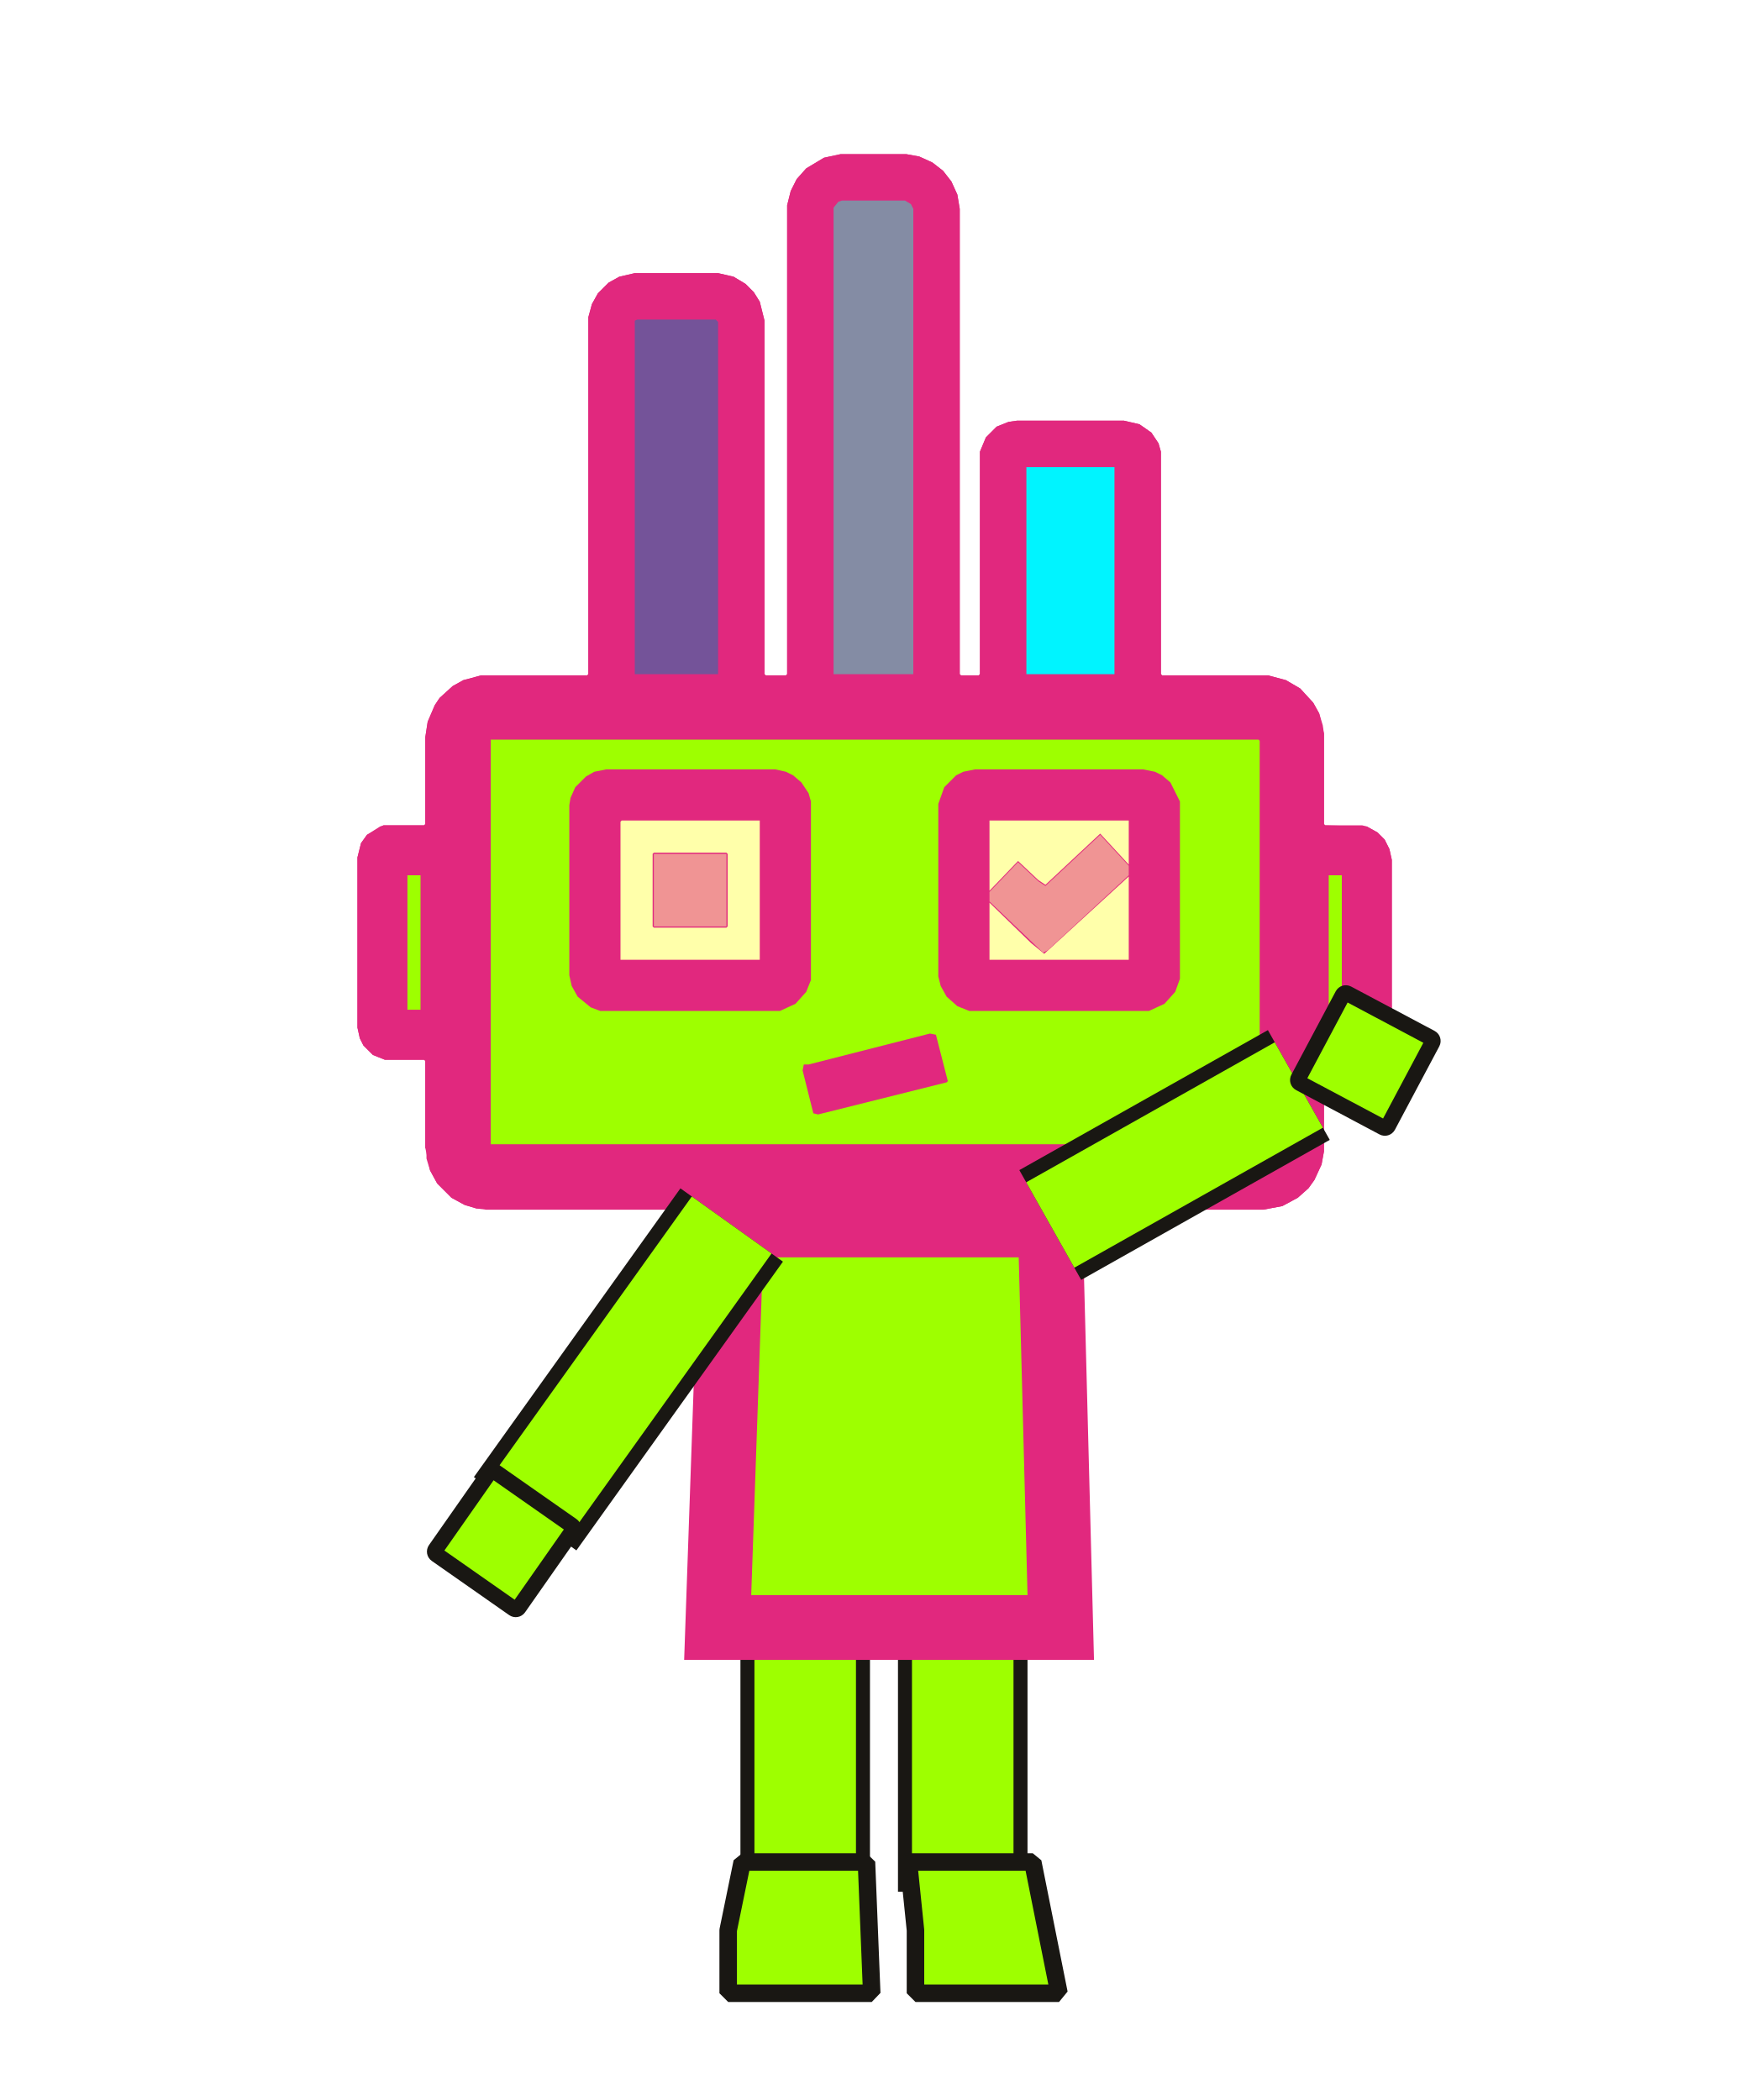
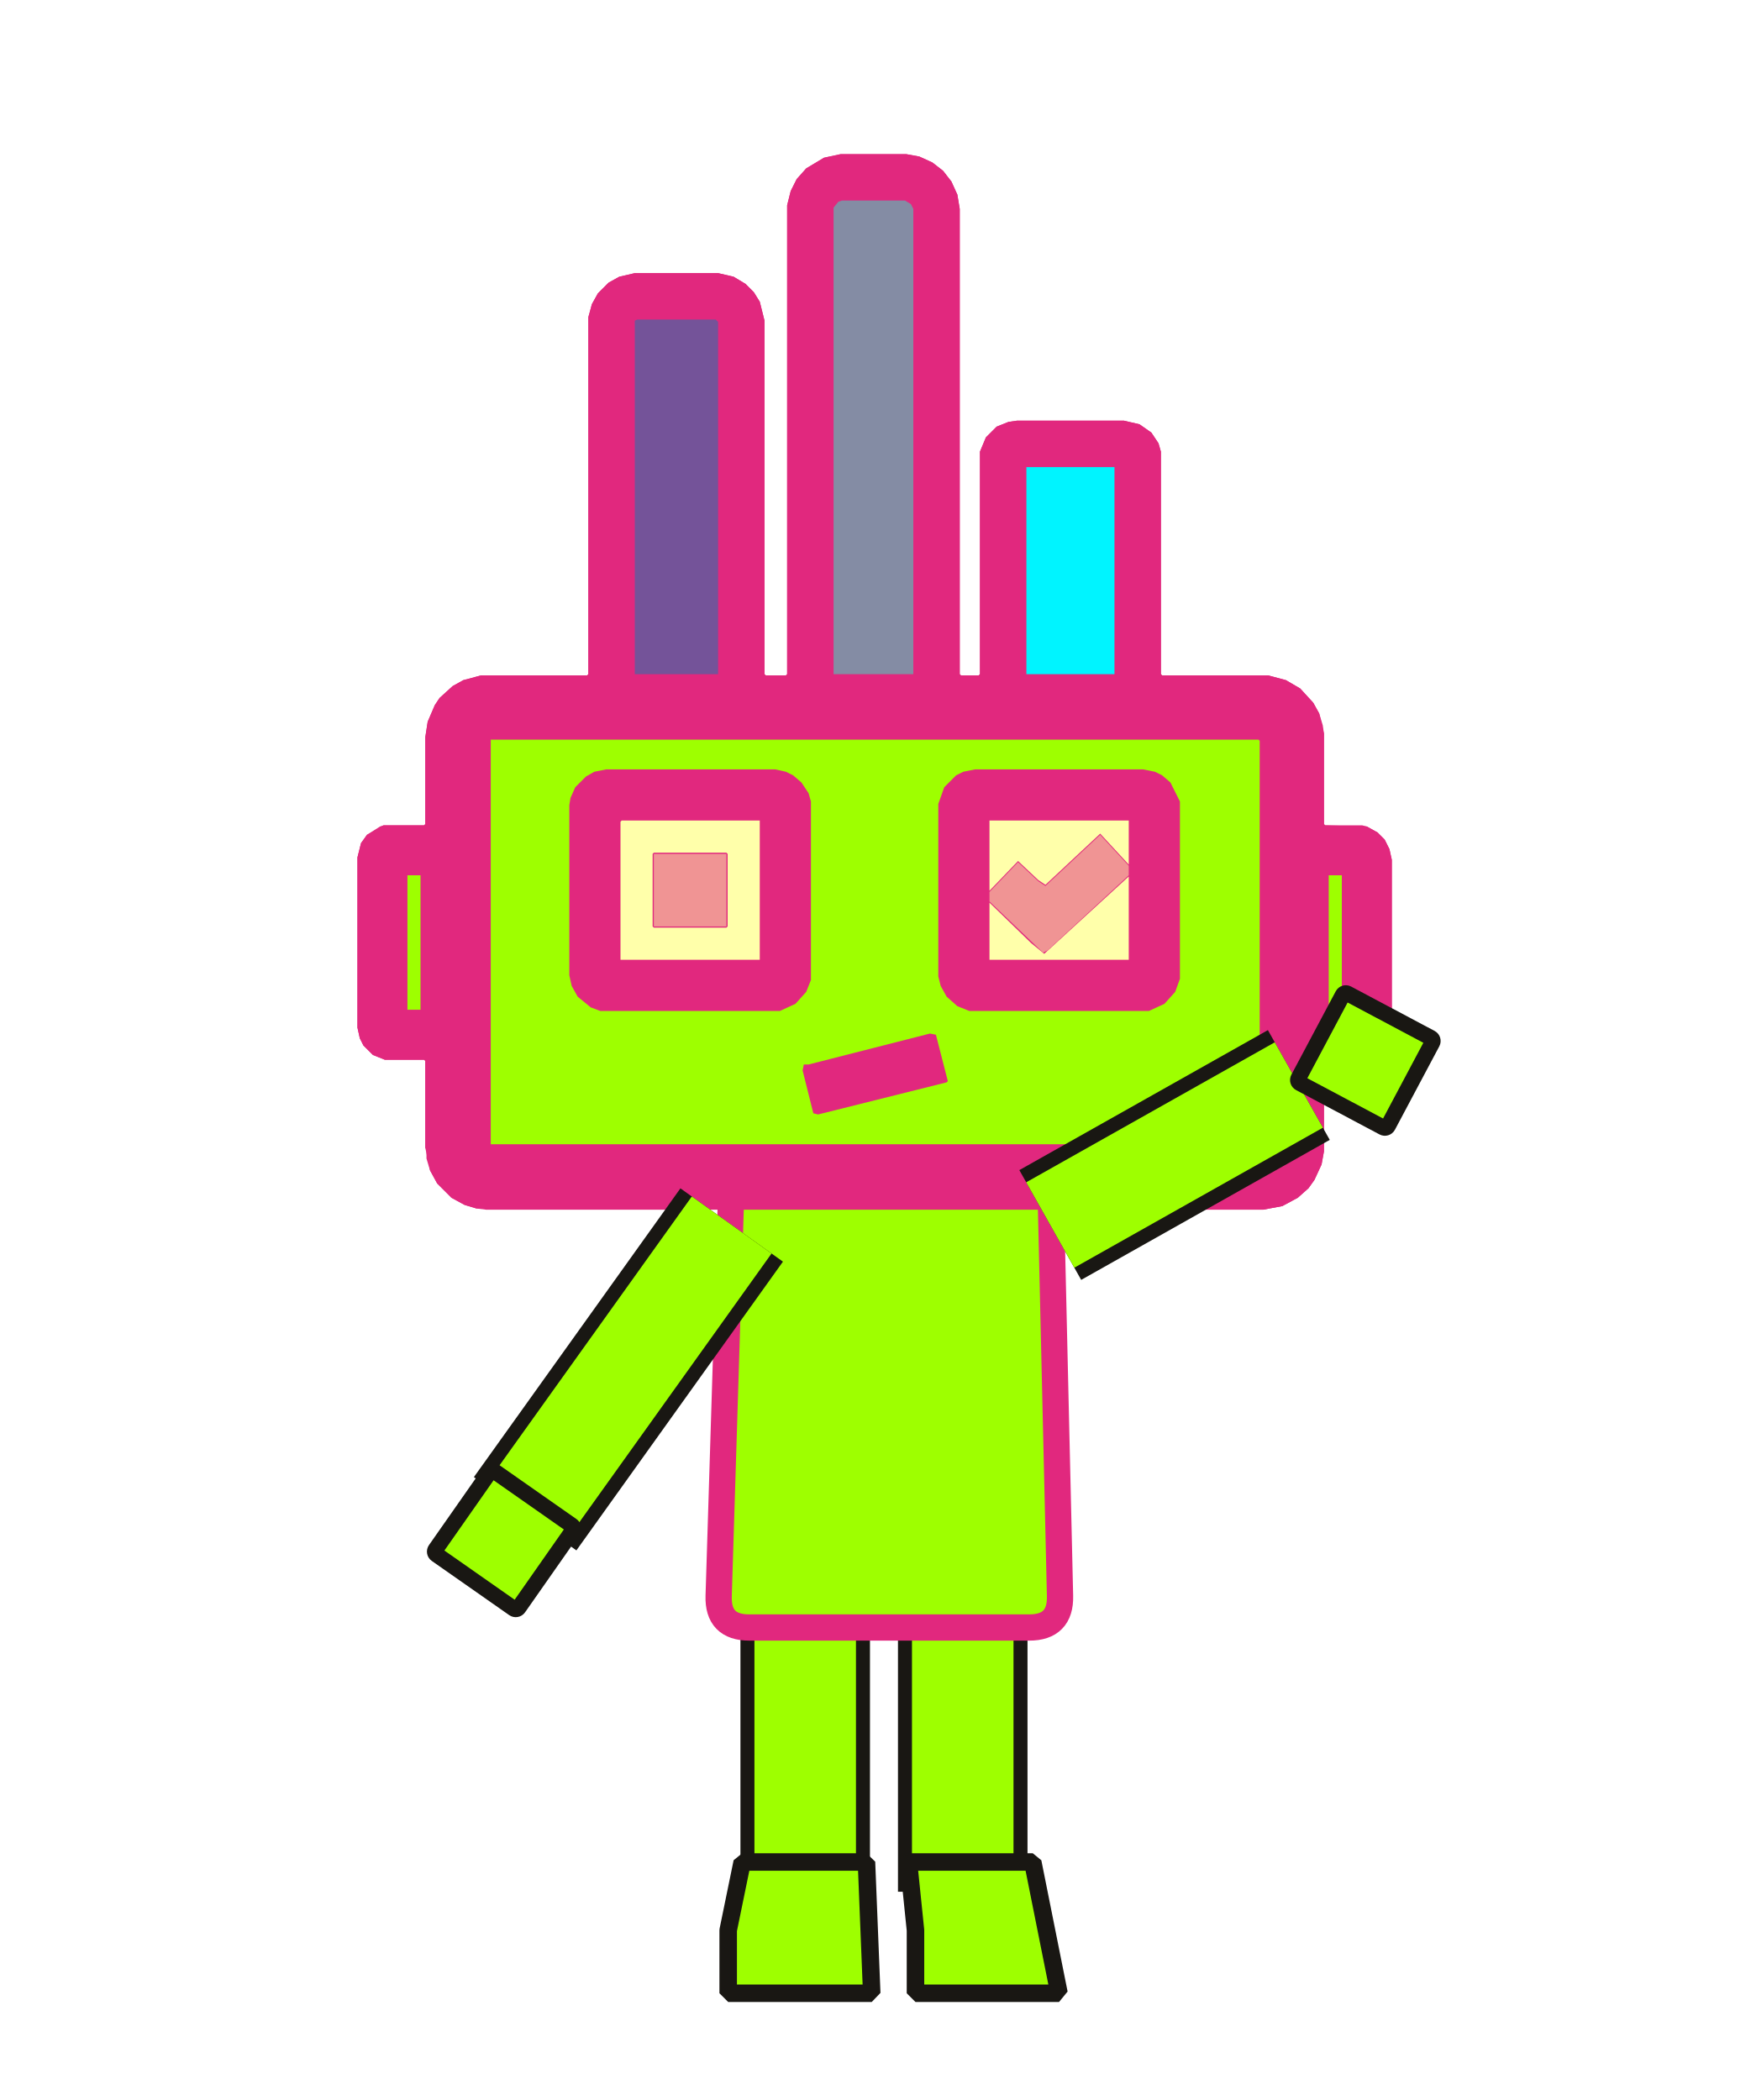
<svg xmlns="http://www.w3.org/2000/svg" width="1000" height="1200" viewBox="0 0 1000 1200" role="img" aria-label="Subo Wave / greet">
  <g id="character">
    <g id="legs-and-feet">
      <g id="leg-left" data-core-width="58">
        <path d="M 460.00,923.00 L 460.00,1081.00" fill="none" stroke="#191713" stroke-width="74" stroke-linecap="butt" stroke-linejoin="bevel" />
        <path d="M 460.00,923.00 L 460.00,1081.00" fill="none" stroke="#9EFF00" stroke-width="58" stroke-linecap="butt" stroke-linejoin="bevel" />
      </g>
      <g id="leg-right" data-core-width="58">
        <path d="M 550.00,923.00 L 550.00,1081.00" fill="none" stroke="#191713" stroke-width="74" stroke-linecap="butt" stroke-linejoin="bevel" />
        <path d="M 550.00,923.00 L 550.00,1081.00" fill="none" stroke="#9EFF00" stroke-width="58" stroke-linecap="butt" stroke-linejoin="bevel" />
      </g>
      <path id="boot-left" d="M424,1064 L495,1064 L498,1139 L416,1139 L416,1103 Z" fill="#9EFF00" stroke="#191713" stroke-width="10" stroke-linejoin="bevel" />
      <path id="boot-right" d="M519,1064 L590,1064 L605,1139 L523,1139 L523,1103 Z" fill="#9EFF00" stroke="#191713" stroke-width="10" stroke-linejoin="bevel" />
    </g>
    <g id="torso" data-shoulder-left="418.00,700.00" data-shoulder-right="600.00,700.00">
-       <path d="M418,700 L600,700 L606,930 L410,930 Z" fill="#9EFF00" stroke="#E1287E" stroke-width="37" stroke-linejoin="miter" />
+       <path d="M 417.44,689.99 Q 418.00,672.00 436.00,672.00 L 582.00,672.00 Q 600.00,672.00 600.42,690.00 L 605.58,912.00 Q 606.00,930.00 588.00,930.00 L 428.00,930.00 Q 410.00,930.00 410.56,912.01 Z" fill="#9EFF00" stroke="#E1287E" stroke-width="15" stroke-linejoin="round" />
    </g>
    <g id="head-placement" transform="translate(160 50) scale(0.68) rotate(0.0 500 500)">
      <g id="subo-head-locked" data-source="logo_2d_authoritative.png" data-head-lock="v1.0">
        <path id="outer-ink" d="M457,59 L442,68 L434,77 L429,87 L426,99 L426,493 L425,494 L408,494 L407,493 L407,196 L403,180 L398,172 L391,165 L381,159 L368,156 L298,156 L285,159 L276,164 L267,173 L262,182 L259,193 L259,493 L258,494 L169,494 L154,498 L145,503 L134,513 L130,519 L124,533 L122,546 L122,619 L121,620 L87,620 L84,621 L73,628 L68,635 L65,647 L65,790 L67,799 L70,805 L78,813 L88,817 L121,817 L122,818 L122,891 L123,892 L123,900 L126,910 L132,921 L144,933 L155,939 L165,942 L172,942 L173,943 L826,943 L842,940 L855,933 L864,925 L869,918 L875,905 L877,894 L877,818 L878,817 L909,817 L915,815 L927,806 L933,794 L934,787 L934,649 L932,640 L928,632 L922,626 L913,621 L909,620 L878,620 L877,619 L877,543 L876,536 L873,526 L868,517 L857,505 L845,498 L830,494 L741,494 L740,493 L740,306 L738,299 L732,290 L722,283 L709,280 L619,280 L612,281 L602,285 L593,294 L588,306 L588,493 L587,494 L572,494 L571,493 L571,102 L569,90 L564,79 L557,70 L548,63 L537,58 L526,56 L471,56Z" fill="#E1287E" />
        <path id="logo-magenta" d="M457,59 L442,68 L434,77 L429,87 L426,99 L426,493 L425,494 L408,494 L407,493 L407,196 L403,180 L398,172 L391,165 L381,159 L368,156 L298,156 L285,159 L276,164 L267,173 L262,182 L259,193 L259,493 L258,494 L169,494 L154,498 L145,503 L134,513 L130,519 L124,533 L122,546 L122,619 L121,620 L87,620 L73,628 L68,635 L65,647 L65,790 L67,799 L70,805 L78,813 L88,817 L121,817 L122,818 L122,891 L126,910 L132,921 L144,933 L155,939 L165,942 L173,943 L826,943 L842,940 L855,933 L864,925 L869,918 L875,905 L877,894 L877,818 L878,817 L909,817 L915,815 L927,806 L933,794 L934,787 L934,649 L932,640 L928,632 L922,626 L913,621 L878,620 L877,619 L877,543 L873,526 L868,517 L857,505 L845,498 L830,494 L741,494 L740,493 L740,306 L738,299 L732,290 L722,283 L709,280 L619,280 L612,281 L602,285 L593,294 L588,306 L588,493 L587,494 L572,494 L571,493 L571,102 L569,90 L564,79 L557,70 L548,63 L537,58 L526,56 L471,56Z M881,660 L892,660 L893,661 L893,775 L891,777 L881,777 L880,776 L880,661Z M107,660 L118,660 L119,661 L119,776 L118,777 L108,777 L106,775 L106,661Z M175,548 L176,547 L823,547 L824,548 L824,889 L823,890 L177,890 L175,888Z M550,796 L445,822 L441,822 L440,825 L449,862 L559,835Z M567,580 L557,592 L554,605 L554,744 L556,755 L563,766 L568,770 L581,775 L728,775 L736,773 L744,768 L750,761 L755,747 L755,603 L754,597 L750,588 L742,580 L731,575 L579,575Z M595,616 L596,615 L713,615 L714,616 L714,734 L713,735 L596,735 L595,734Z M256,581 L250,587 L246,595 L244,606 L244,744 L247,757 L253,766 L258,770 L271,775 L418,775 L426,773 L434,768 L440,761 L445,747 L445,602 L440,588 L432,580 L421,575 L269,575Z M285,616 L286,615 L403,615 L404,616 L404,734 L403,735 L286,735 L285,734Z M626,318 L702,318 L703,319 L703,493 L702,494 L626,494 L625,493 L625,319Z M300,194 L366,194 L369,197 L369,493 L368,494 L298,494 L297,493 L297,196Z M471,94 L525,94 L528,95 L532,99 L533,102 L533,493 L532,494 L465,494 L464,493 L464,101Z" fill="#E1287E" fill-rule="evenodd" />
        <path id="logo-lime" d="M881,662 L881,775 L892,775 L892,662Z M107,662 L107,775 L118,775 L118,662Z M177,548 L177,888 L823,888 L823,549 L822,548Z M551,796 L561,835 L560,836 L452,863 L448,862 L439,826 L440,821 L444,821 L546,795Z M568,578 L574,575 L584,573 L725,573 L735,575 L741,578 L748,584 L756,600 L756,749 L752,760 L743,770 L730,776 L579,776 L569,772 L560,764 L555,755 L553,747 L553,602 L558,588Z M257,579 L264,575 L274,573 L416,573 L425,575 L431,578 L438,584 L444,593 L446,600 L446,750 L442,760 L433,770 L420,776 L269,776 L261,773 L250,764 L245,755 L243,746 L243,603 L244,597 L248,588Z" fill="#9EFF00" fill-rule="evenodd" />
        <path id="logo-gray" d="M472,95 L469,96 L465,101 L465,493 L532,493 L532,102 L530,98 L525,95Z" fill="#848CA4" fill-rule="evenodd" />
        <path id="logo-purple" d="M300,195 L298,196 L298,493 L368,493 L368,197 L366,195Z" fill="#745399" fill-rule="evenodd" />
        <path id="logo-cream" d="M713,663 L642,728 L631,719 L596,685 L596,733 L713,733Z M596,616 L596,675 L620,650 L637,666 L643,670 L689,627 L713,653 L713,616Z M287,616 L286,617 L286,733 L403,733 L403,616Z M313,644 L314,643 L375,643 L376,644 L376,705 L375,706 L314,706 L313,705Z" fill="#FFFFAA" fill-rule="evenodd" />
        <path id="logo-cyan" d="M627,319 L627,493 L701,493 L701,319Z" fill="#00F4FF" fill-rule="evenodd" />
        <path id="logo-salmon" d="M314,644 L314,705 L375,705 L375,644Z M689,628 L643,671 L637,667 L620,651 L596,676 L596,684 L641,727 L645,725 L713,662 L713,654Z" fill="#F09494" fill-rule="evenodd" />
      </g>
    </g>
    <g id="arms-front">
      <g id="arm-left" data-core-width="56">
        <path d="M 418.00,700.00 L 300.00,865.00" fill="none" stroke="#191713" stroke-width="72" stroke-linecap="butt" stroke-linejoin="bevel" />
        <path d="M 418.00,700.00 L 300.00,865.00" fill="none" stroke="#9EFF00" stroke-width="56" stroke-linecap="butt" stroke-linejoin="bevel" />
      </g>
      <g id="arm-right" data-core-width="56">
        <path d="M 600.00,700.00 L 742.00,620.00" fill="none" stroke="#191713" stroke-width="72" stroke-linecap="butt" stroke-linejoin="bevel" />
        <path d="M 600.00,700.00 L 742.00,620.00" fill="none" stroke="#9EFF00" stroke-width="56" stroke-linecap="butt" stroke-linejoin="bevel" />
      </g>
    </g>
    <g id="hand-left" data-hand-anchor="288.00,880.00" transform="rotate(35 288 880)">
      <rect x="259" y="851" width="58" height="58" rx="2" fill="#9EFF00" stroke="#191713" stroke-width="9" />
    </g>
    <g id="hand-right" data-hand-anchor="780.00,606.00" transform="rotate(28 780 606)">
      <rect x="751" y="577" width="58" height="58" rx="2" fill="#9EFF00" stroke="#191713" stroke-width="9" />
    </g>
  </g>
</svg>
